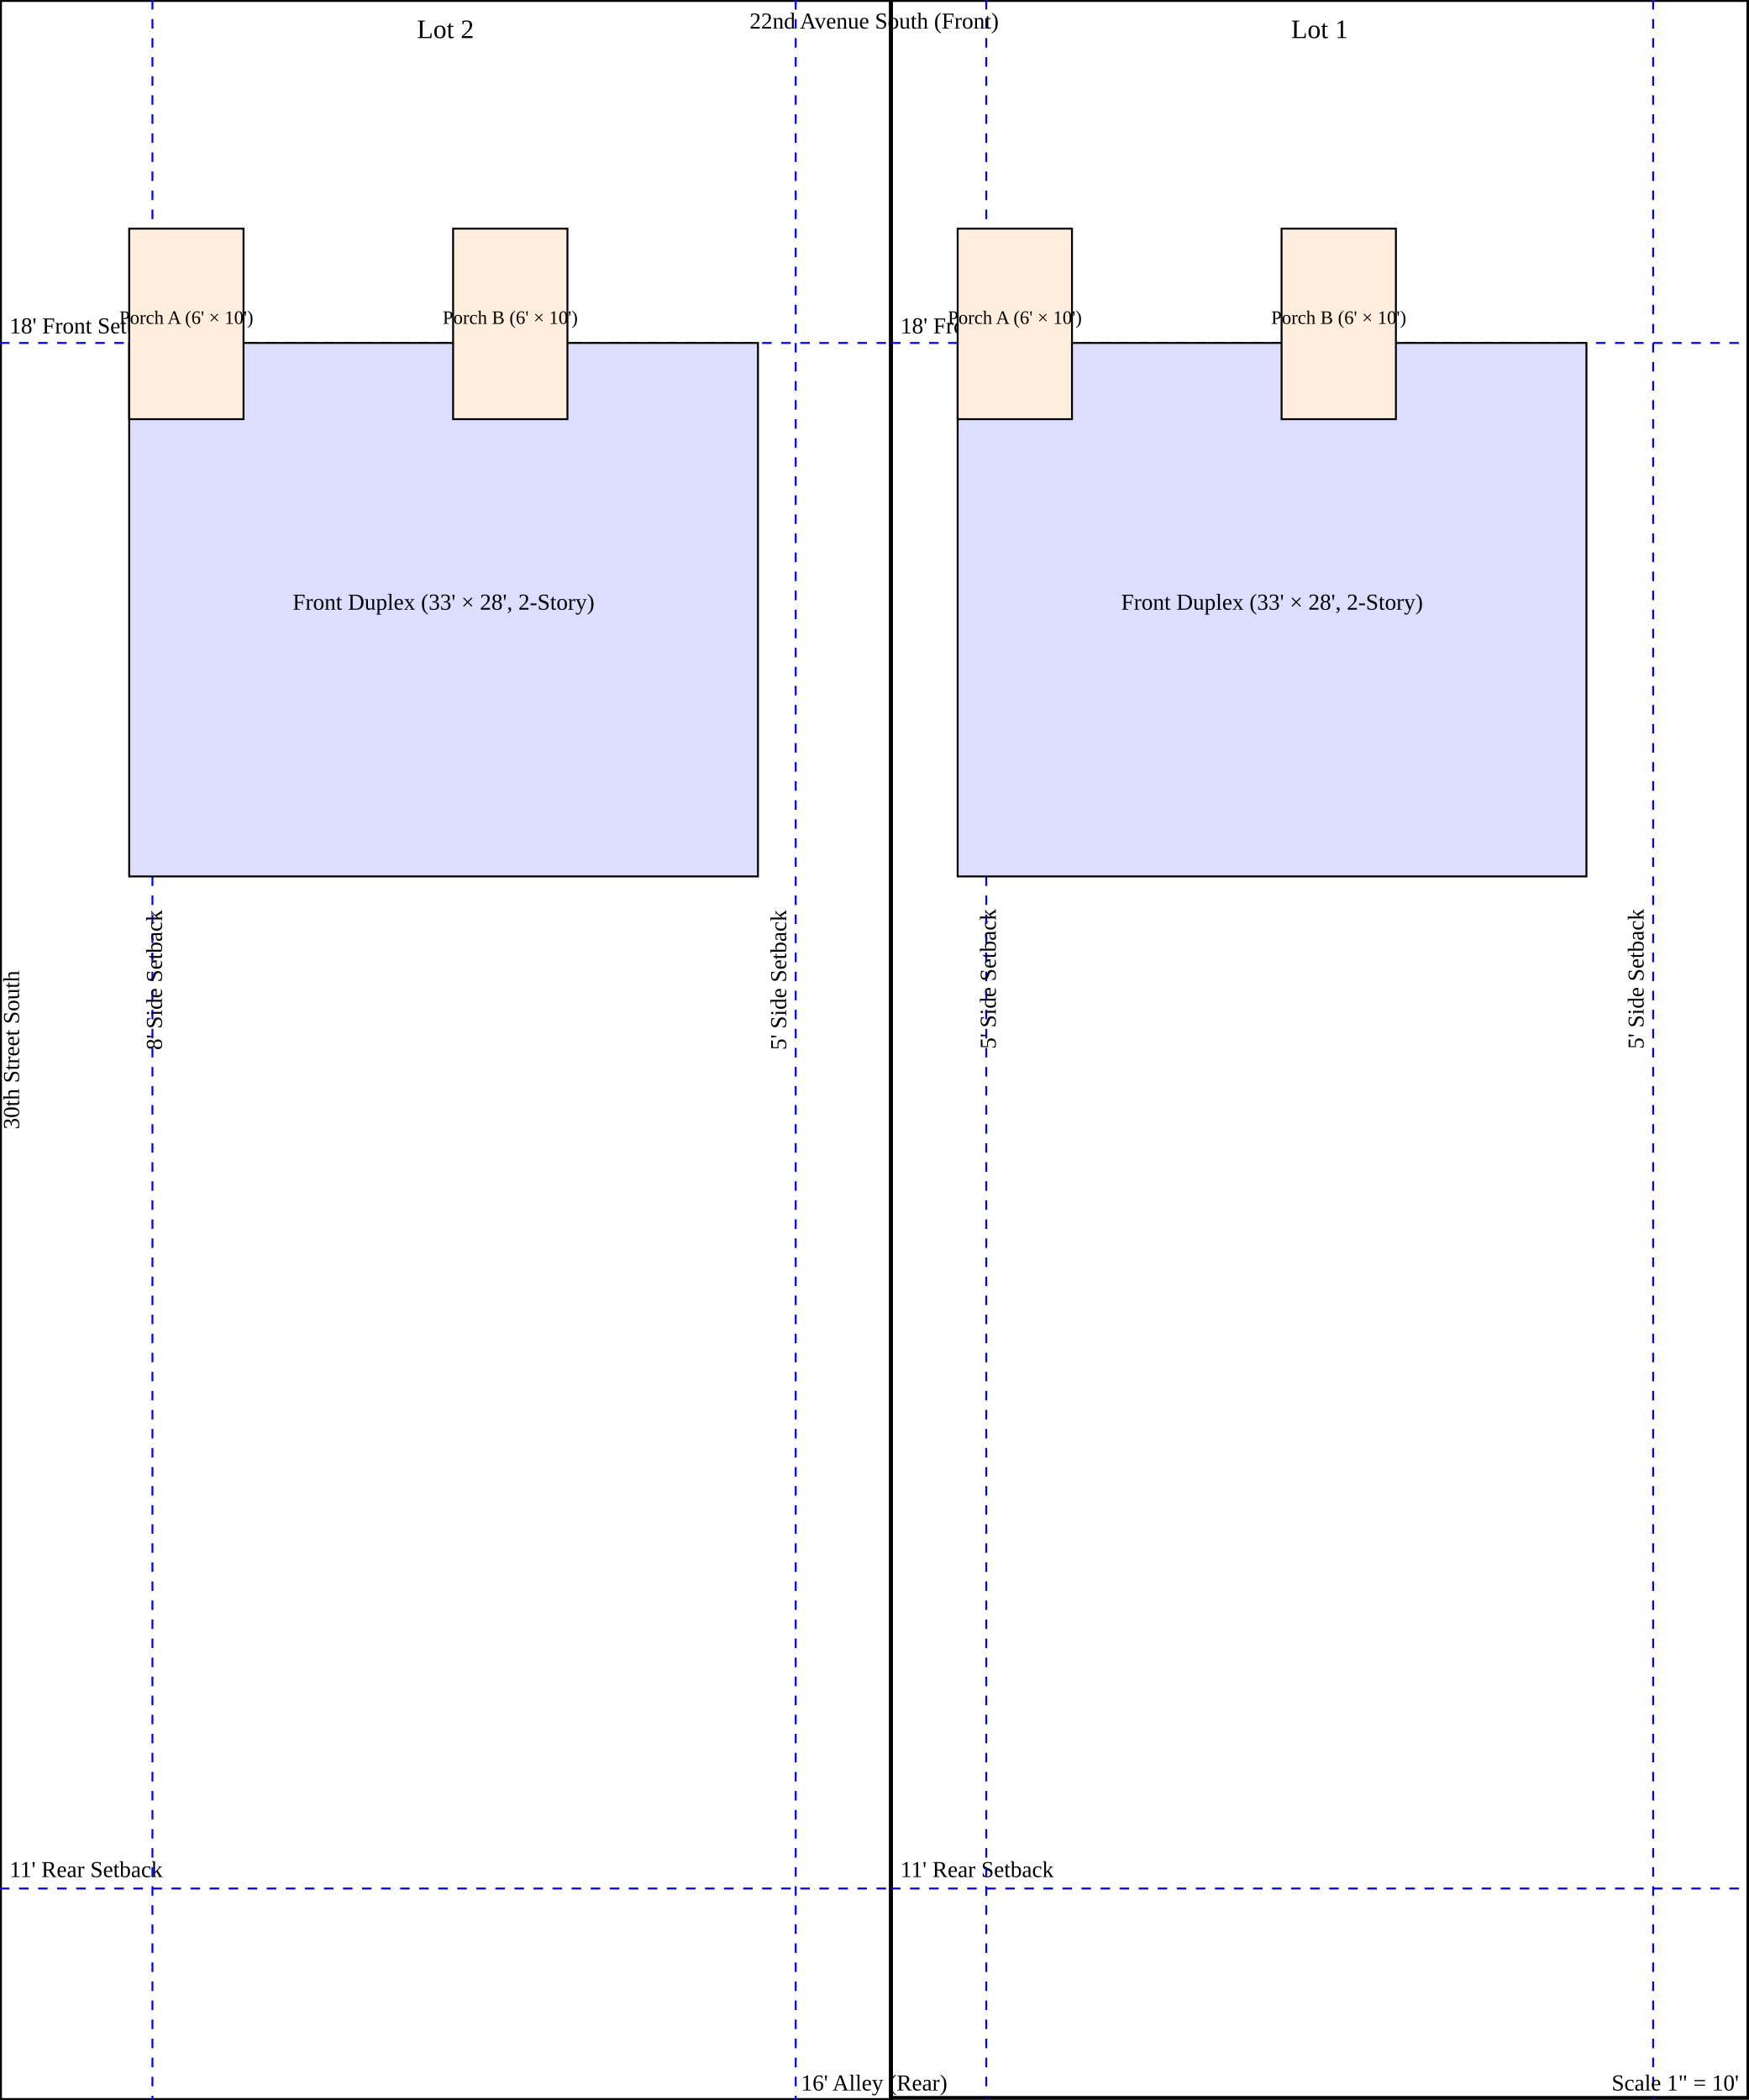
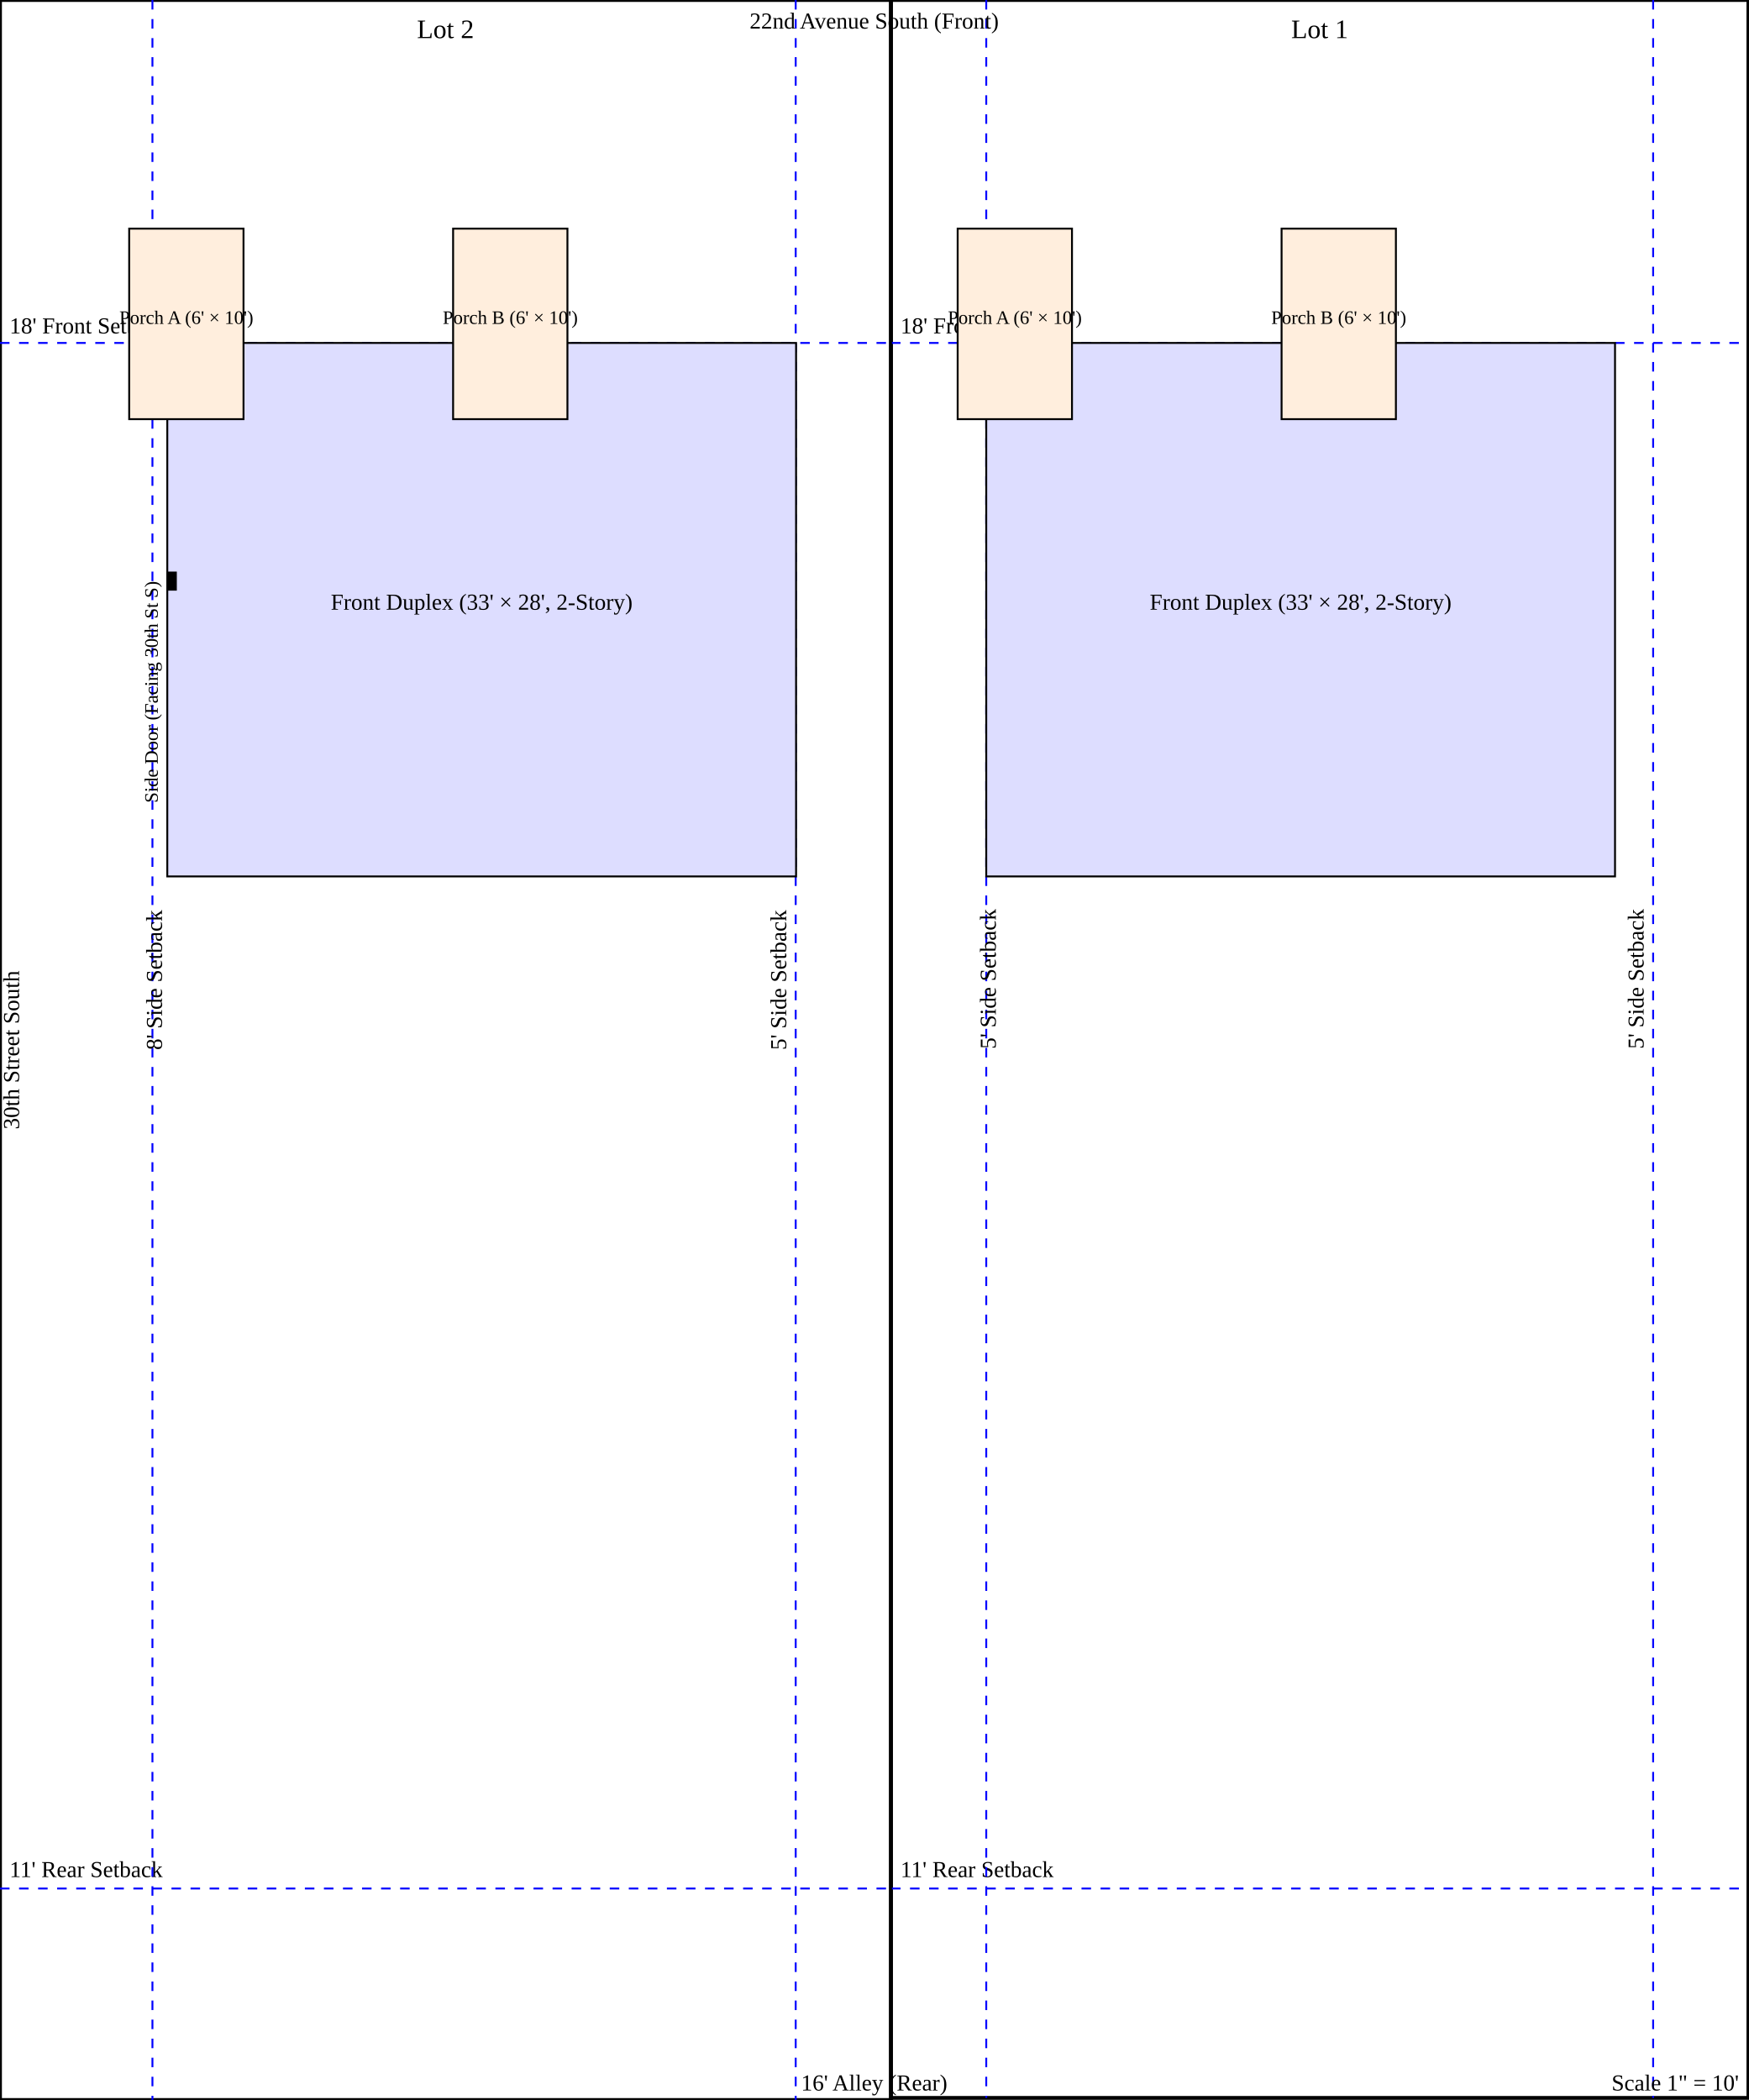
<svg xmlns="http://www.w3.org/2000/svg" width="917.6" height="1102.2">
  <rect x="0" y="0" width="467.6" height="1102.2" fill="none" stroke="black" stroke-width="2" />
  <text x="233.8" y="20" text-anchor="middle" font-size="14">Lot 2</text>
  <rect x="467.6" y="0" width="450.0" height="1101.1" fill="none" stroke="black" stroke-width="2" />
  <text x="692.6" y="20" text-anchor="middle" font-size="14">Lot 1</text>
  <line x1="0" y1="180" x2="467.6" y2="180" stroke="blue" stroke-dasharray="5,5" />
  <text x="5" y="175" font-size="12">18' Front Setback</text>
  <line x1="0" y1="991.2" x2="467.6" y2="991.2" stroke="blue" stroke-dasharray="5,5" />
  <text x="5" y="985.2" font-size="12">11' Rear Setback</text>
  <line x1="80" y1="0" x2="80" y2="1102.2" stroke="blue" stroke-dasharray="5,5" />
  <text x="85" y="551.1" font-size="12" transform="rotate(-90 85,551.1)">8' Side Setback</text>
  <line x1="417.6" y1="0" x2="417.6" y2="1102.2" stroke="blue" stroke-dasharray="5,5" />
  <text x="412.6" y="551.1" font-size="12" transform="rotate(-90 412.6,551.1)">5' Side Setback</text>
  <line x1="467.6" y1="180" x2="917.6" y2="180" stroke="blue" stroke-dasharray="5,5" />
  <text x="472.6" y="175" font-size="12">18' Front Setback</text>
  <line x1="467.6" y1="991.2" x2="917.6" y2="991.2" stroke="blue" stroke-dasharray="5,5" />
  <text x="472.6" y="985.2" font-size="12">11' Rear Setback</text>
  <line x1="517.6" y1="0" x2="517.6" y2="1101.1" stroke="blue" stroke-dasharray="5,5" />
  <text x="522.6" y="550.55" font-size="12" transform="rotate(-90 522.6,550.55)">5' Side Setback</text>
  <line x1="867.6" y1="0" x2="867.6" y2="1101.1" stroke="blue" stroke-dasharray="5,5" />
  <text x="862.6" y="550.55" font-size="12" transform="rotate(-90 862.6,550.55)">5' Side Setback</text>
  <line x1="467.6" y1="0" x2="467.6" y2="1102.2" stroke="black" />
  <text x="458.8" y="15" text-anchor="middle" font-size="12">22nd Avenue South (Front)</text>
  <text x="10" y="551.1" text-anchor="middle" font-size="12" transform="rotate(-90 10,551.1)">30th Street South</text>
  <text x="458.8" y="1097.2" text-anchor="middle" font-size="12">16' Alley (Rear)</text>
  <text x="912.6" y="1097.2" text-anchor="end" font-size="12">Scale 1" = 10'</text>
-   <rect x="67.8" y="180" width="330" height="280" fill="#ddddff" stroke="black" />
-   <text x="232.8" y="320.0" text-anchor="middle" font-size="12">Front Duplex (33' × 28', 2-Story)</text>
-   <rect x="502.6" y="180" width="330" height="280" fill="#ddddff" stroke="black" />
-   <text x="667.6" y="320.0" text-anchor="middle" font-size="12">Front Duplex (33' × 28', 2-Story)</text>
+   <rect x="87.8" y="180" width="330" height="280" fill="#ddddff" stroke="black" />
+   <text x="252.8" y="320.0" text-anchor="middle" font-size="12">Front Duplex (33' × 28', 2-Story)</text>
+   <rect x="517.6" y="180" width="330" height="280" fill="#ddddff" stroke="black" />
+   <text x="682.6" y="320.0" text-anchor="middle" font-size="12">Front Duplex (33' × 28', 2-Story)</text>
+   <rect x="87.8" y="300" width="5" height="10" fill="black" />
+   <text x="82.8" y="305" font-size="10" text-anchor="end" transform="rotate(-90 82.8,305)">Side Door (Facing 30th St S)</text>
  <rect x="67.8" y="120" width="60" height="100" fill="#ffeedd" stroke="black" />
  <text x="97.8" y="170.0" text-anchor="middle" font-size="10">Porch A (6' × 10')</text>
  <rect x="237.8" y="120" width="60" height="100" fill="#ffeedd" stroke="black" />
  <text x="267.8" y="170.0" text-anchor="middle" font-size="10">Porch B (6' × 10')</text>
  <rect x="502.6" y="120" width="60" height="100" fill="#ffeedd" stroke="black" />
  <text x="532.6" y="170.0" text-anchor="middle" font-size="10">Porch A (6' × 10')</text>
  <rect x="672.6" y="120" width="60" height="100" fill="#ffeedd" stroke="black" />
  <text x="702.6" y="170.0" text-anchor="middle" font-size="10">Porch B (6' × 10')</text>
</svg>
